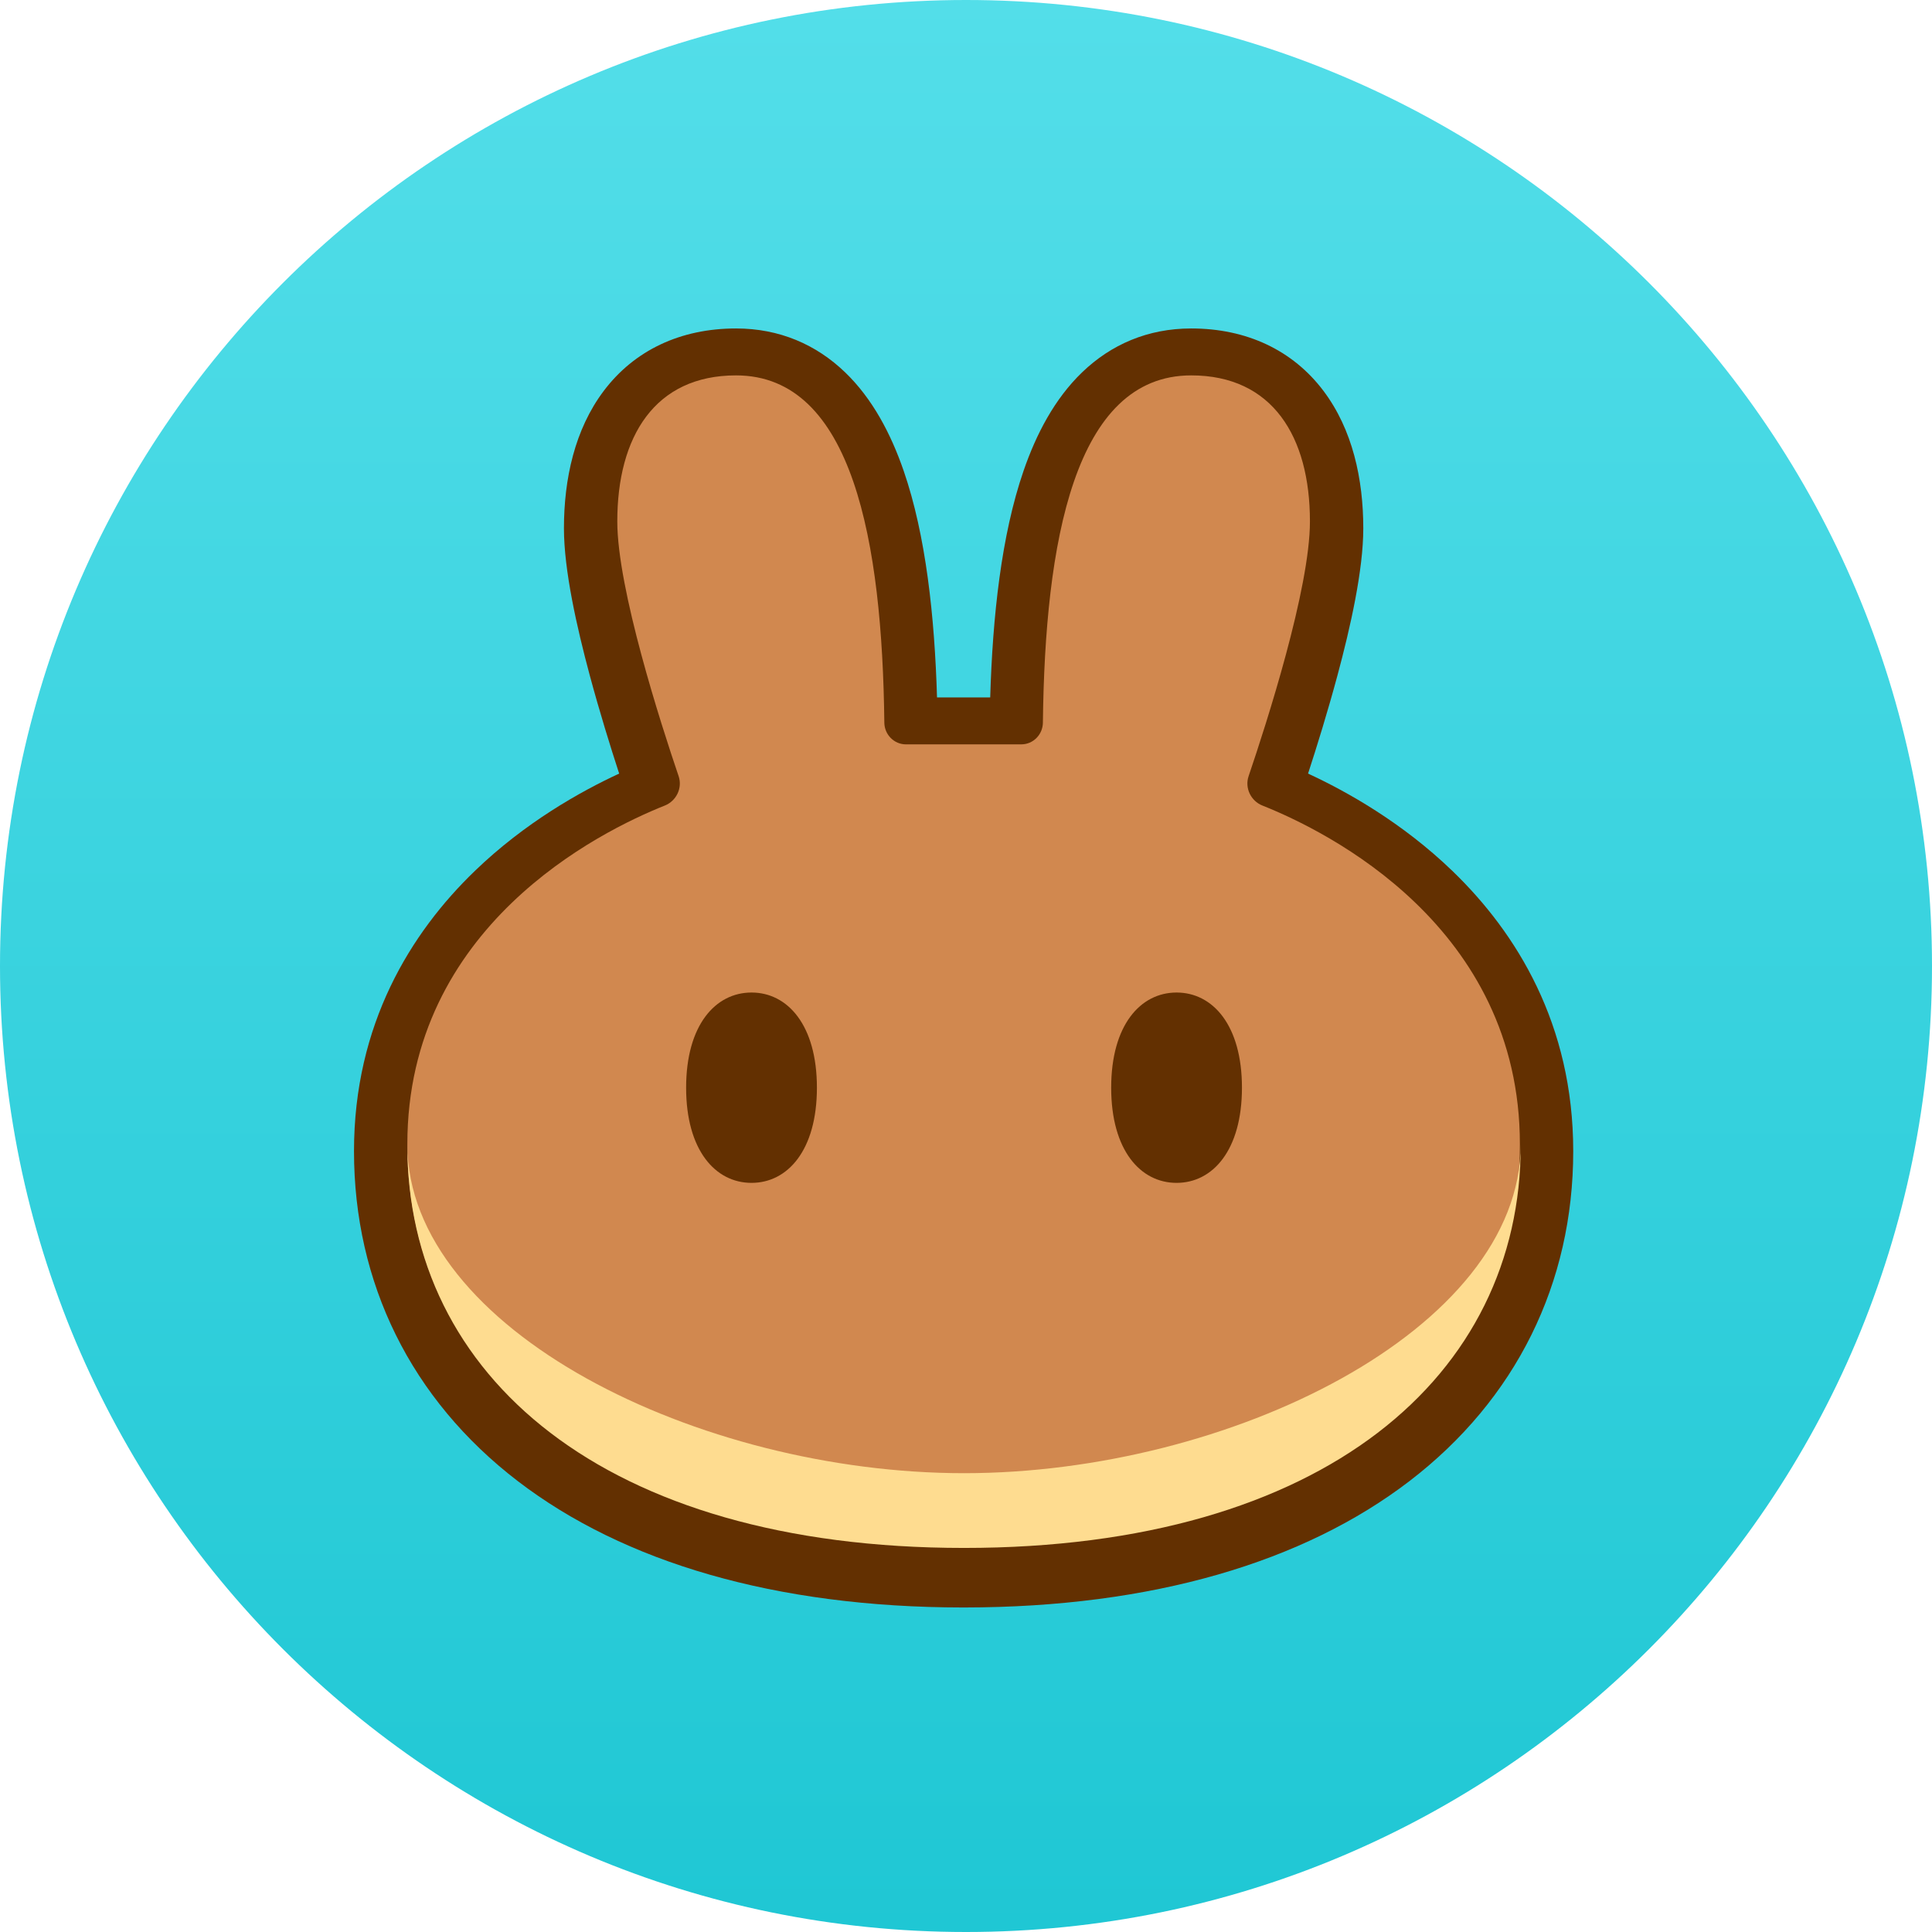
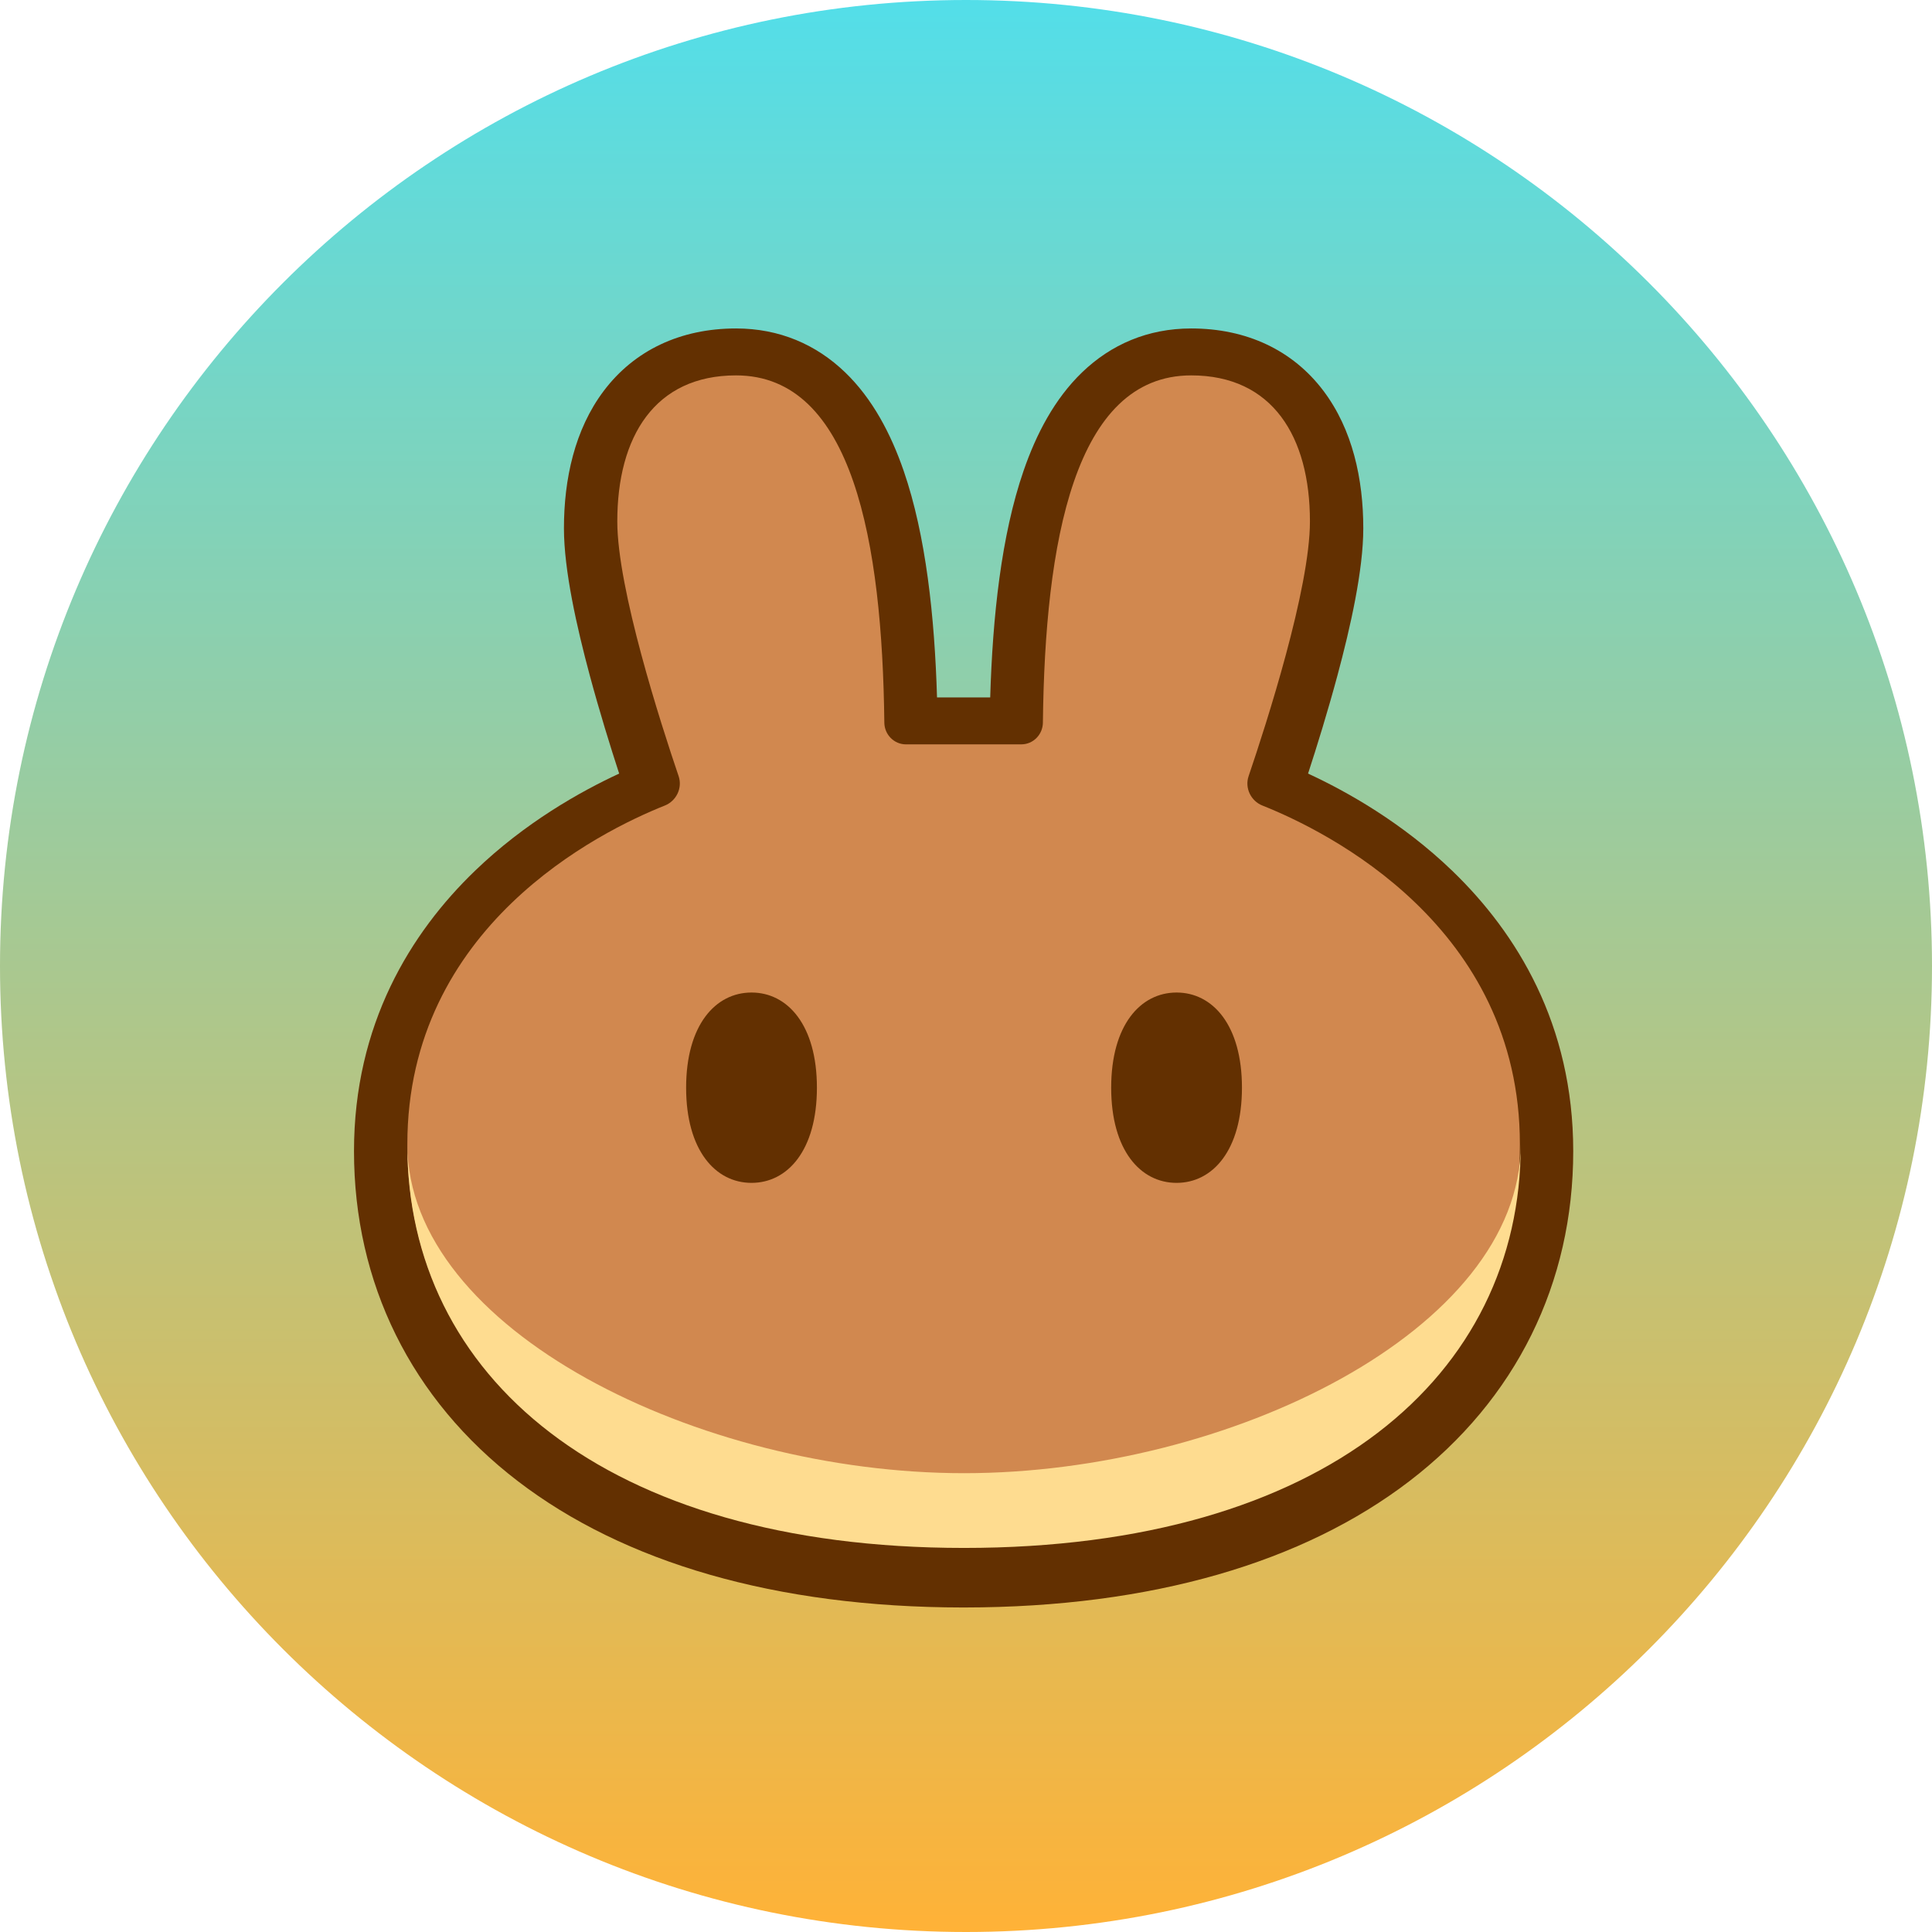
<svg xmlns="http://www.w3.org/2000/svg" width="96" height="96" fill="none" viewBox="0 0 96 96">
  <circle cx="48" cy="48" r="48" fill="url(#cake_logo_gradeint)" />
  <path fill="#633001" fill-rule="evenodd" d="M47.858 79.875C38.516 79.868 30.991 77.626 25.734 73.6C20.413 69.525 17.59 63.743 17.59 57.2C17.59 50.896 20.407 46.35 23.594 43.277C26.091 40.869 28.847 39.327 30.766 38.439C30.332 37.108 29.791 35.364 29.306 33.563C28.658 31.153 28.022 28.326 28.022 26.254C28.022 23.802 28.557 21.339 29.999 19.425C31.522 17.404 33.815 16.321 36.573 16.321C38.729 16.321 40.559 17.12 41.992 18.5C43.362 19.818 44.273 21.57 44.903 23.395C46.009 26.603 46.44 30.633 46.56 34.655H49.203C49.323 30.633 49.754 26.603 50.86 23.395C51.489 21.57 52.401 19.818 53.771 18.5C55.204 17.12 57.034 16.321 59.19 16.321C61.948 16.321 64.241 17.404 65.764 19.425C67.206 21.339 67.741 23.802 67.741 26.254C67.741 28.326 67.105 31.153 66.457 33.563C65.972 35.364 65.431 37.108 64.997 38.439C66.916 39.327 69.672 40.869 72.169 43.277C75.356 46.35 78.173 50.896 78.173 57.2C78.173 63.743 75.35 69.525 70.029 73.6C64.772 77.626 57.247 79.868 47.905 79.875H47.858Z" clip-rule="evenodd" />
  <path fill="#D1884F" d="M36.573 18.653C32.533 18.653 30.673 21.698 30.673 25.909C30.673 29.256 32.834 35.959 33.721 38.569C33.92 39.156 33.606 39.799 33.035 40.027C29.797 41.316 20.241 46.039 20.241 56.855C20.241 68.248 29.952 76.838 47.86 76.852C47.867 76.852 47.874 76.852 47.881 76.852C47.889 76.852 47.896 76.852 47.903 76.852C65.811 76.838 75.522 68.248 75.522 56.855C75.522 46.039 65.966 41.316 62.728 40.027C62.156 39.799 61.843 39.156 62.042 38.569C62.929 35.959 65.09 29.256 65.09 25.909C65.09 21.698 63.23 18.653 59.19 18.653C53.374 18.653 51.924 26.975 51.821 35.907C51.814 36.503 51.337 36.987 50.746 36.987H45.016C44.426 36.987 43.949 36.503 43.942 35.907C43.839 26.975 42.389 18.653 36.573 18.653Z" />
  <path fill="#FEDC90" d="M47.903 73.202C34.745 73.202 20.264 66.087 20.241 56.876C20.241 56.891 20.241 56.905 20.241 56.919C20.241 68.322 29.968 76.916 47.903 76.916C65.838 76.916 75.564 68.322 75.564 56.919C75.564 56.905 75.564 56.891 75.564 56.876C75.542 66.087 61.061 73.202 47.903 73.202Z" />
  <path fill="#633001" d="M40.592 54.047C40.592 57.157 39.137 58.776 37.343 58.776C35.548 58.776 34.093 57.157 34.093 54.047C34.093 50.938 35.548 49.318 37.343 49.318C39.137 49.318 40.592 50.938 40.592 54.047Z" />
  <path fill="#633001" d="M61.712 54.047C61.712 57.157 60.258 58.776 58.463 58.776C56.668 58.776 55.214 57.157 55.214 54.047C55.214 50.938 56.668 49.318 58.463 49.318C60.258 49.318 61.712 50.938 61.712 54.047Z" />
  <defs>
    <linearGradient id="cake_logo_gradeint" x1="48" x2="48" y1="0" y2="96" gradientUnits="userSpaceOnUse">
      <stop stop-color="#53DEE9" />
-       <stop offset="1" stop-color="#1FC7D4" />
+       <stop offset="1" stop-color="#FFB237" />
    </linearGradient>
  </defs>
</svg>
